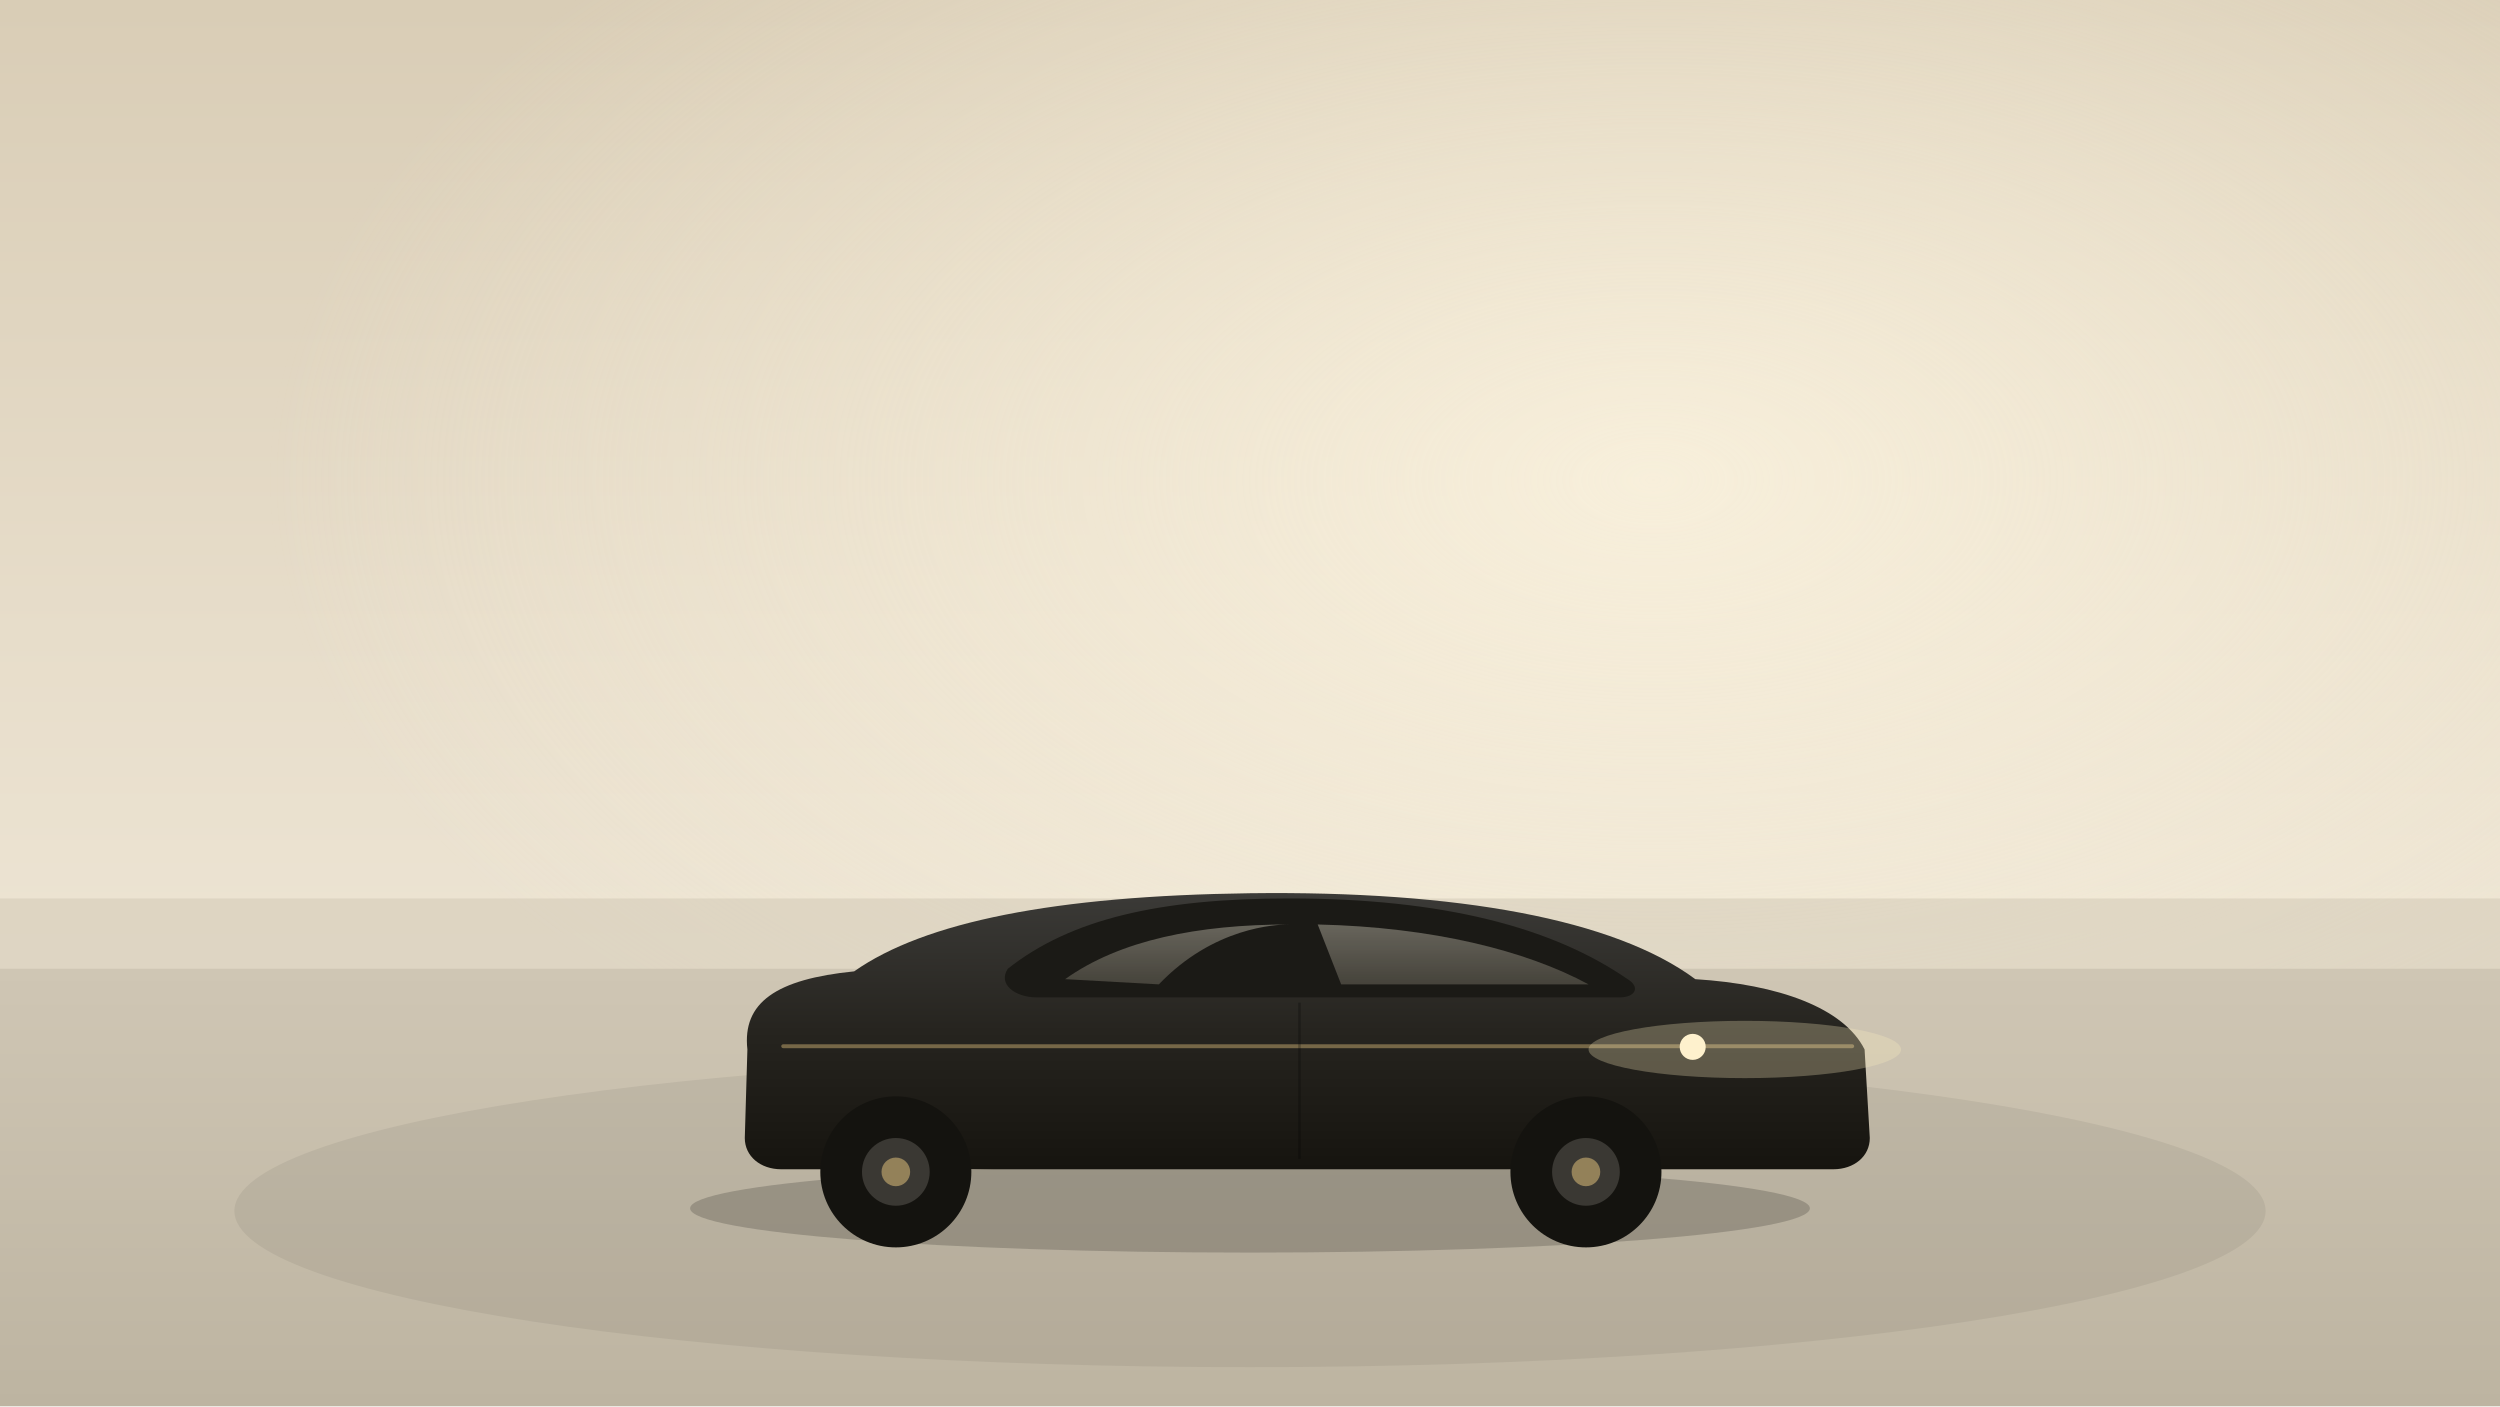
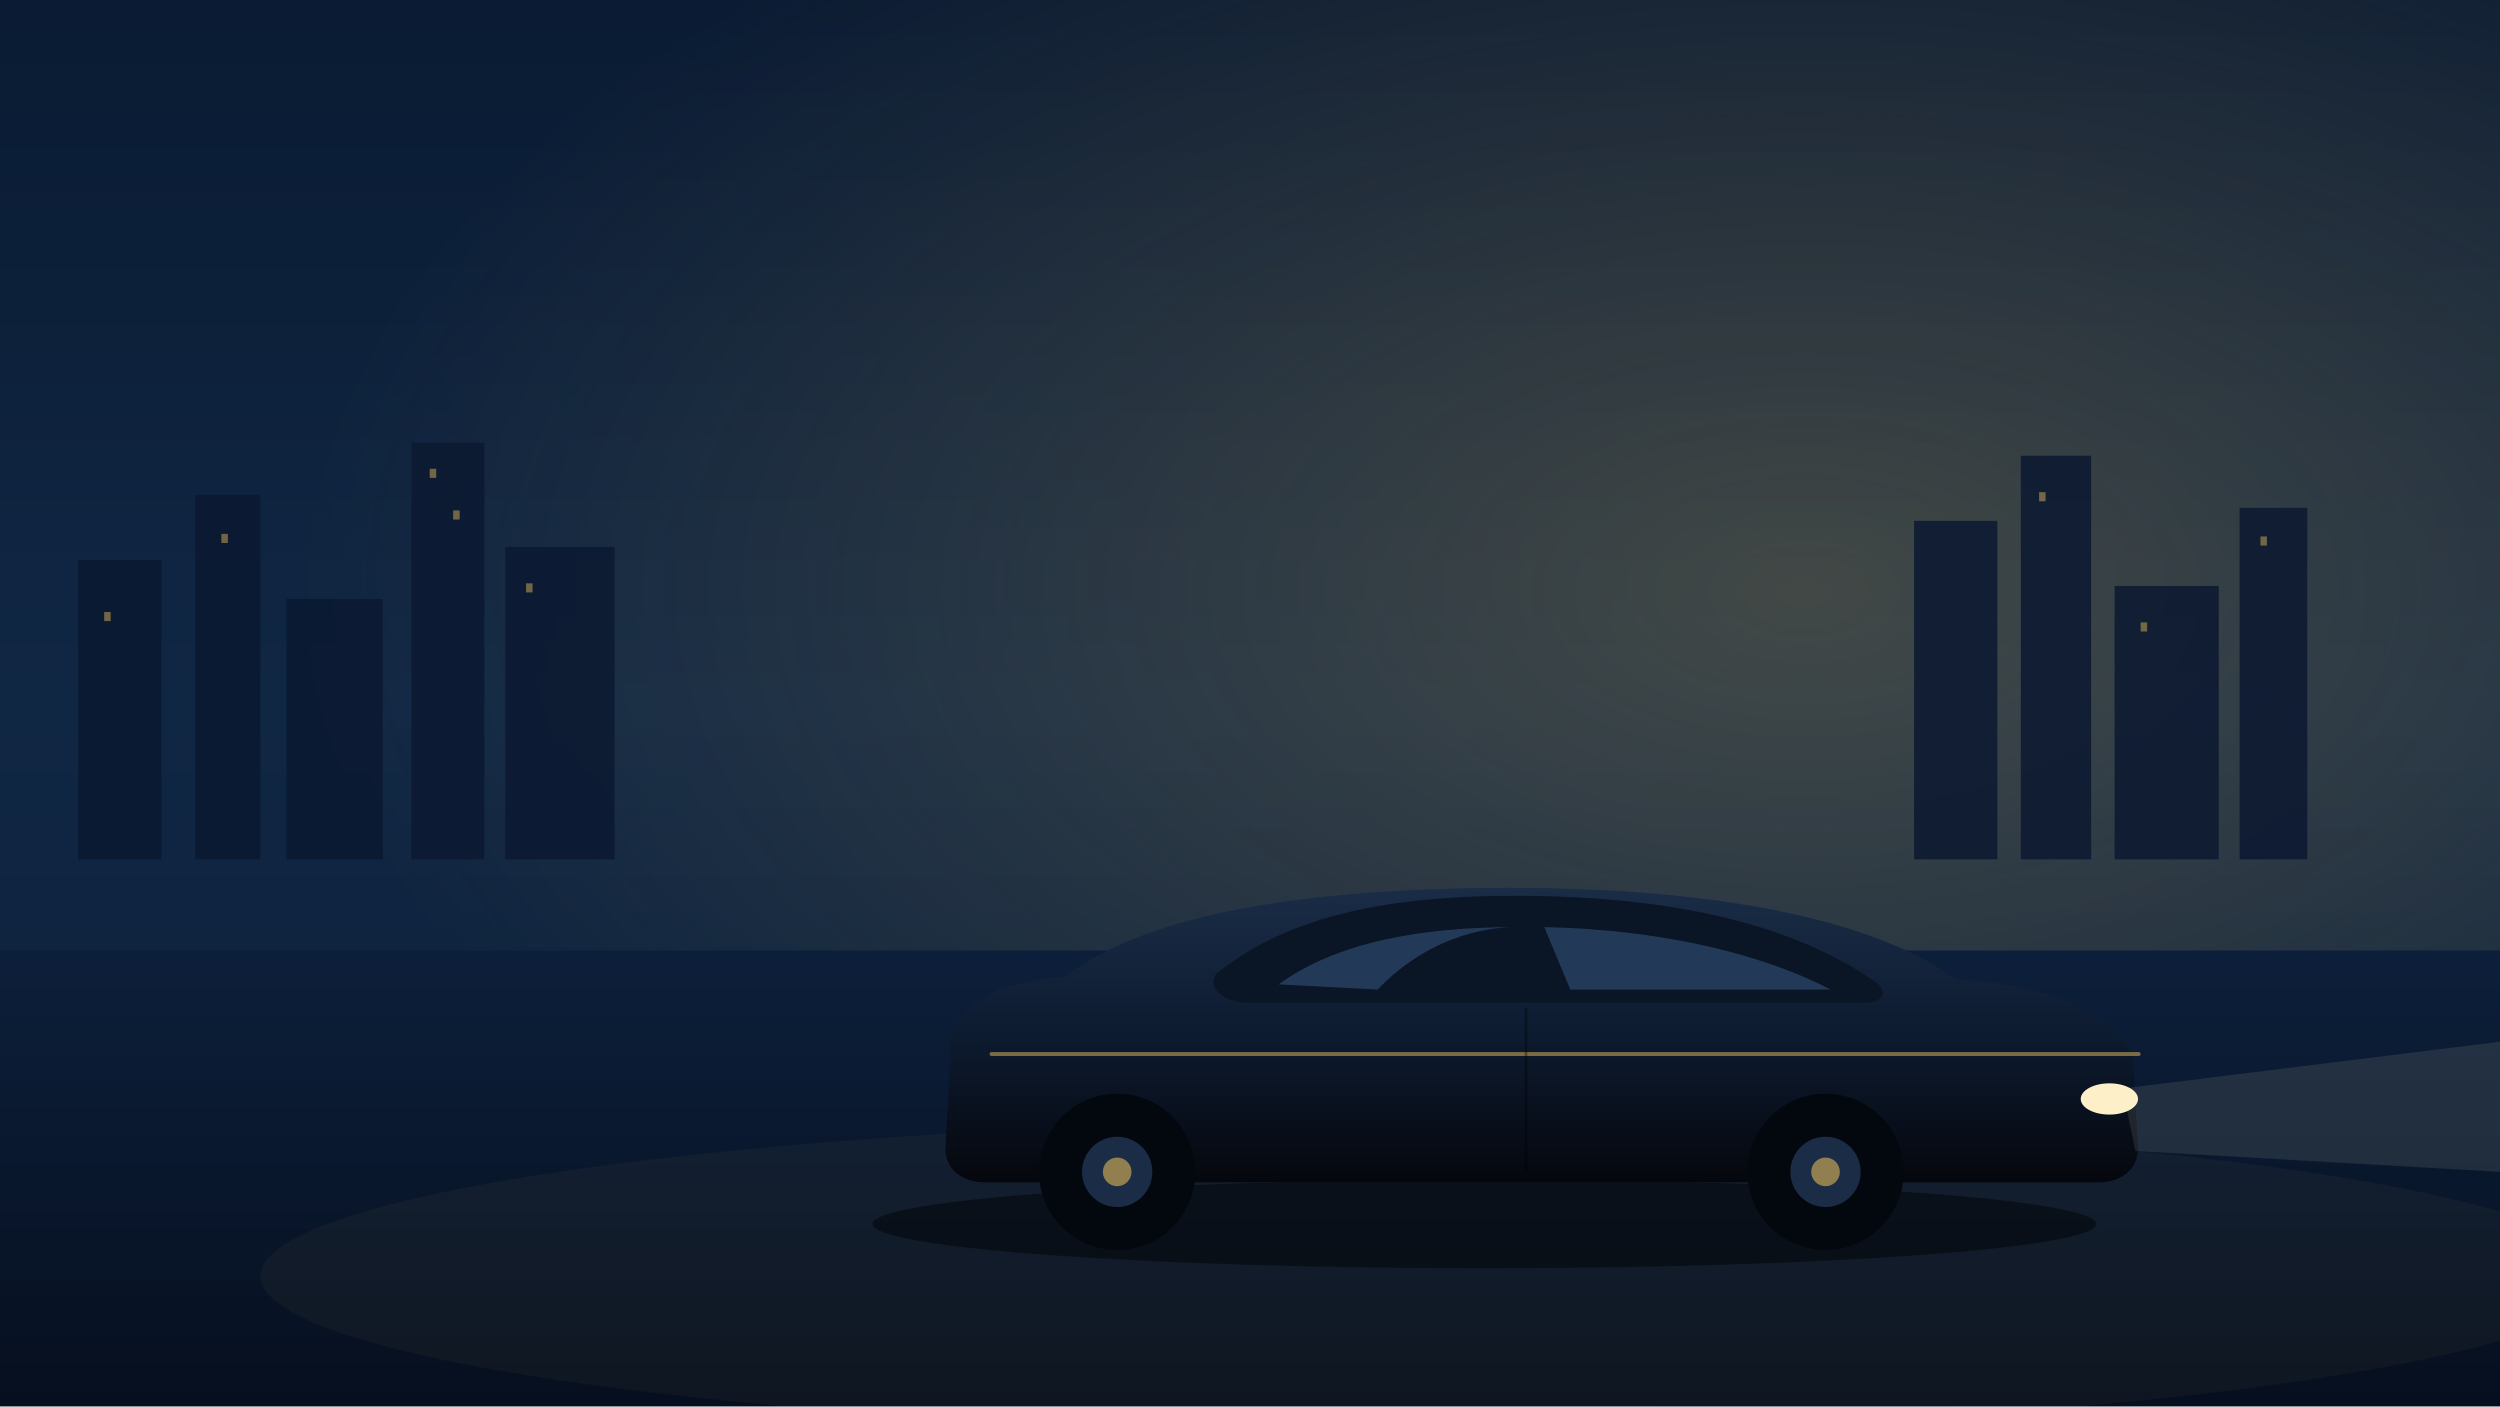
<svg xmlns="http://www.w3.org/2000/svg" width="1920" height="1080" viewBox="0 0 1920 1080" preserveAspectRatio="xMidYMid slice">
  <defs>
    <linearGradient id="sky" x1="0" y1="0" x2="0" y2="1">
-       <stop offset="0" stop-color="#d9cdb6" />
-       <stop offset="0.45" stop-color="#e7ddca" />
-       <stop offset="0.78" stop-color="#efe7d7" />
-       <stop offset="1" stop-color="#f4efe4" />
+       <stop offset="0" stop-color="#0a1b33" />
+       <stop offset="0.5" stop-color="#102744" />
+       <stop offset="1" stop-color="#0b1d36" />
    </linearGradient>
-     <radialGradient id="haze" cx="0.66" cy="0.34" r="0.55">
-       <stop offset="0" stop-color="#fbf3df" stop-opacity="0.85" />
-       <stop offset="1" stop-color="#fbf3df" stop-opacity="0" />
+     <radialGradient id="glow" cx="0.72" cy="0.42" r="0.6">
+       <stop offset="0" stop-color="#c4a253" stop-opacity="0.28" />
+       <stop offset="1" stop-color="#c4a253" stop-opacity="0" />
    </radialGradient>
    <linearGradient id="ground" x1="0" y1="0" x2="0" y2="1">
-       <stop offset="0" stop-color="#cfc6b4" />
-       <stop offset="1" stop-color="#bdb4a1" />
+       <stop offset="0" stop-color="#0c1f3a" />
+       <stop offset="1" stop-color="#060f1f" />
    </linearGradient>
    <linearGradient id="body" x1="0" y1="0" x2="0" y2="1">
-       <stop offset="0" stop-color="#3b3a37" />
-       <stop offset="0.5" stop-color="#26241f" />
-       <stop offset="1" stop-color="#16140f" />
-     </linearGradient>
-     <linearGradient id="glass" x1="0" y1="0" x2="0" y2="1">
-       <stop offset="0" stop-color="#6f6c63" />
-       <stop offset="1" stop-color="#4a473f" />
+       <stop offset="0" stop-color="#1a2c46" />
+       <stop offset="0.5" stop-color="#0d1b30" />
+       <stop offset="1" stop-color="#05070d" />
    </linearGradient>
  </defs>
  <rect width="1920" height="1080" fill="url(#sky)" />
-   <rect width="1920" height="1080" fill="url(#haze)" />
-   <rect x="0" y="690" width="1920" height="60" fill="#cdc4b0" opacity="0.45" />
-   <rect x="0" y="744" width="1920" height="336" fill="url(#ground)" />
-   <ellipse cx="960" cy="930" rx="780" ry="120" fill="#000" opacity="0.06" />
-   <g transform="translate(560,556)">
-     <ellipse cx="400" cy="372" rx="430" ry="34" fill="#000" opacity="0.18" />
-     <path d="M14 250              C10 214 36 196 96 190              C150 152 250 132 400 130              C560 128 680 150 742 196              C806 200 856 218 872 250              L876 318              C876 332 864 342 848 342              L40 342              C24 342 12 332 12 318 Z" fill="url(#body)" />
-     <path d="M214 188              C262 150 330 134 430 134              C548 134 632 156 690 196              C700 202 696 210 684 210              L236 210              C220 210 206 200 214 188 Z" fill="#1b1a16" />
-     <path d="M258 196 C300 166 360 154 430 154 C420 154 372 156 330 200 Z" fill="url(#glass)" opacity="0.9" />
-     <path d="M452 154 C540 156 612 174 660 200 L470 200 Z" fill="url(#glass)" opacity="0.9" />
-     <rect x="40" y="246" width="824" height="3" rx="1.5" fill="#b9a06a" opacity="0.55" />
-     <line x1="438" y1="214" x2="438" y2="334" stroke="#000" stroke-width="2" opacity="0.25" />
+   <rect width="1920" height="1080" fill="url(#glow)" />
+   <g fill="#0a1830" opacity="0.85">
+     <rect x="60" y="430" width="64" height="230" />
+     <rect x="150" y="380" width="50" height="280" />
+     <rect x="220" y="460" width="74" height="200" />
+     <rect x="316" y="340" width="56" height="320" />
+     <rect x="388" y="420" width="84" height="240" />
+     <rect x="1470" y="400" width="64" height="260" />
+     <rect x="1552" y="350" width="54" height="310" />
+     <rect x="1624" y="450" width="80" height="210" />
+     <rect x="1720" y="390" width="52" height="270" />
  </g>
-   <circle cx="688" cy="900" r="58" fill="#14130f" />
-   <circle cx="688" cy="900" r="26" fill="#3a3833" />
-   <circle cx="688" cy="900" r="11" fill="#b9a06a" opacity="0.7" />
-   <circle cx="1218" cy="900" r="58" fill="#14130f" />
-   <circle cx="1218" cy="900" r="26" fill="#3a3833" />
-   <circle cx="1218" cy="900" r="11" fill="#b9a06a" opacity="0.7" />
-   <circle cx="1300" cy="804" r="10" fill="#fff3d2" />
-   <ellipse cx="1340" cy="806" rx="120" ry="22" fill="#fbeebf" opacity="0.28" />
+   <g fill="#c4a253" opacity="0.55">
+     <rect x="330" y="360" width="5" height="7" />
+     <rect x="348" y="392" width="5" height="7" />
+     <rect x="170" y="410" width="5" height="7" />
+     <rect x="1566" y="378" width="5" height="7" />
+     <rect x="1736" y="412" width="5" height="7" />
+     <rect x="80" y="470" width="5" height="7" />
+     <rect x="404" y="448" width="5" height="7" />
+     <rect x="1644" y="478" width="5" height="7" />
+   </g>
+   <rect x="0" y="730" width="1920" height="350" fill="url(#ground)" />
+   <ellipse cx="1100" cy="980" rx="900" ry="120" fill="#c4a253" opacity="0.05" />
+   <g transform="translate(720,556)">
+     <ellipse cx="420" cy="384" rx="470" ry="34" fill="#000" opacity="0.45" />
+     <path d="M10 258              C6 220 34 200 98 194              C156 150 262 128 420 126              C588 124 716 148 782 196              C850 200 902 220 918 256              L922 326              C922 342 909 352 892 352              L36 352              C19 352 6 342 6 326 Z" fill="url(#body)" />
+     <path d="M214 192              C266 150 338 132 444 132              C570 132 660 156 720 198              C731 205 726 214 713 214              L238 214              C221 214 206 203 214 192 Z" fill="#0a1525" />
+     <path d="M262 200 C306 168 370 156 444 156 C432 156 382 158 338 204 Z" fill="#27405f" opacity="0.85" />
+     <path d="M466 156 C560 158 636 178 686 204 L486 204 Z" fill="#27405f" opacity="0.85" />
+     <rect x="40" y="252" width="884" height="3" rx="1.5" fill="#c4a253" opacity="0.6" />
+     <line x1="452" y1="218" x2="452" y2="344" stroke="#000" stroke-width="2" opacity="0.35" />
+     <ellipse cx="900" cy="288" rx="22" ry="12" fill="#fdf0c8" />
+   </g>
+   <circle cx="858" cy="900" r="60" fill="#03070e" />
+   <circle cx="858" cy="900" r="27" fill="#1a2c46" />
+   <circle cx="858" cy="900" r="11" fill="#c4a253" opacity="0.7" />
+   <circle cx="1402" cy="900" r="60" fill="#03070e" />
+   <circle cx="1402" cy="900" r="27" fill="#1a2c46" />
+   <circle cx="1402" cy="900" r="11" fill="#c4a253" opacity="0.7" />
+   <path d="M1630 836 L1920 800 L1920 900 L1640 884 Z" fill="#fdf0c8" opacity="0.10" />
</svg>
